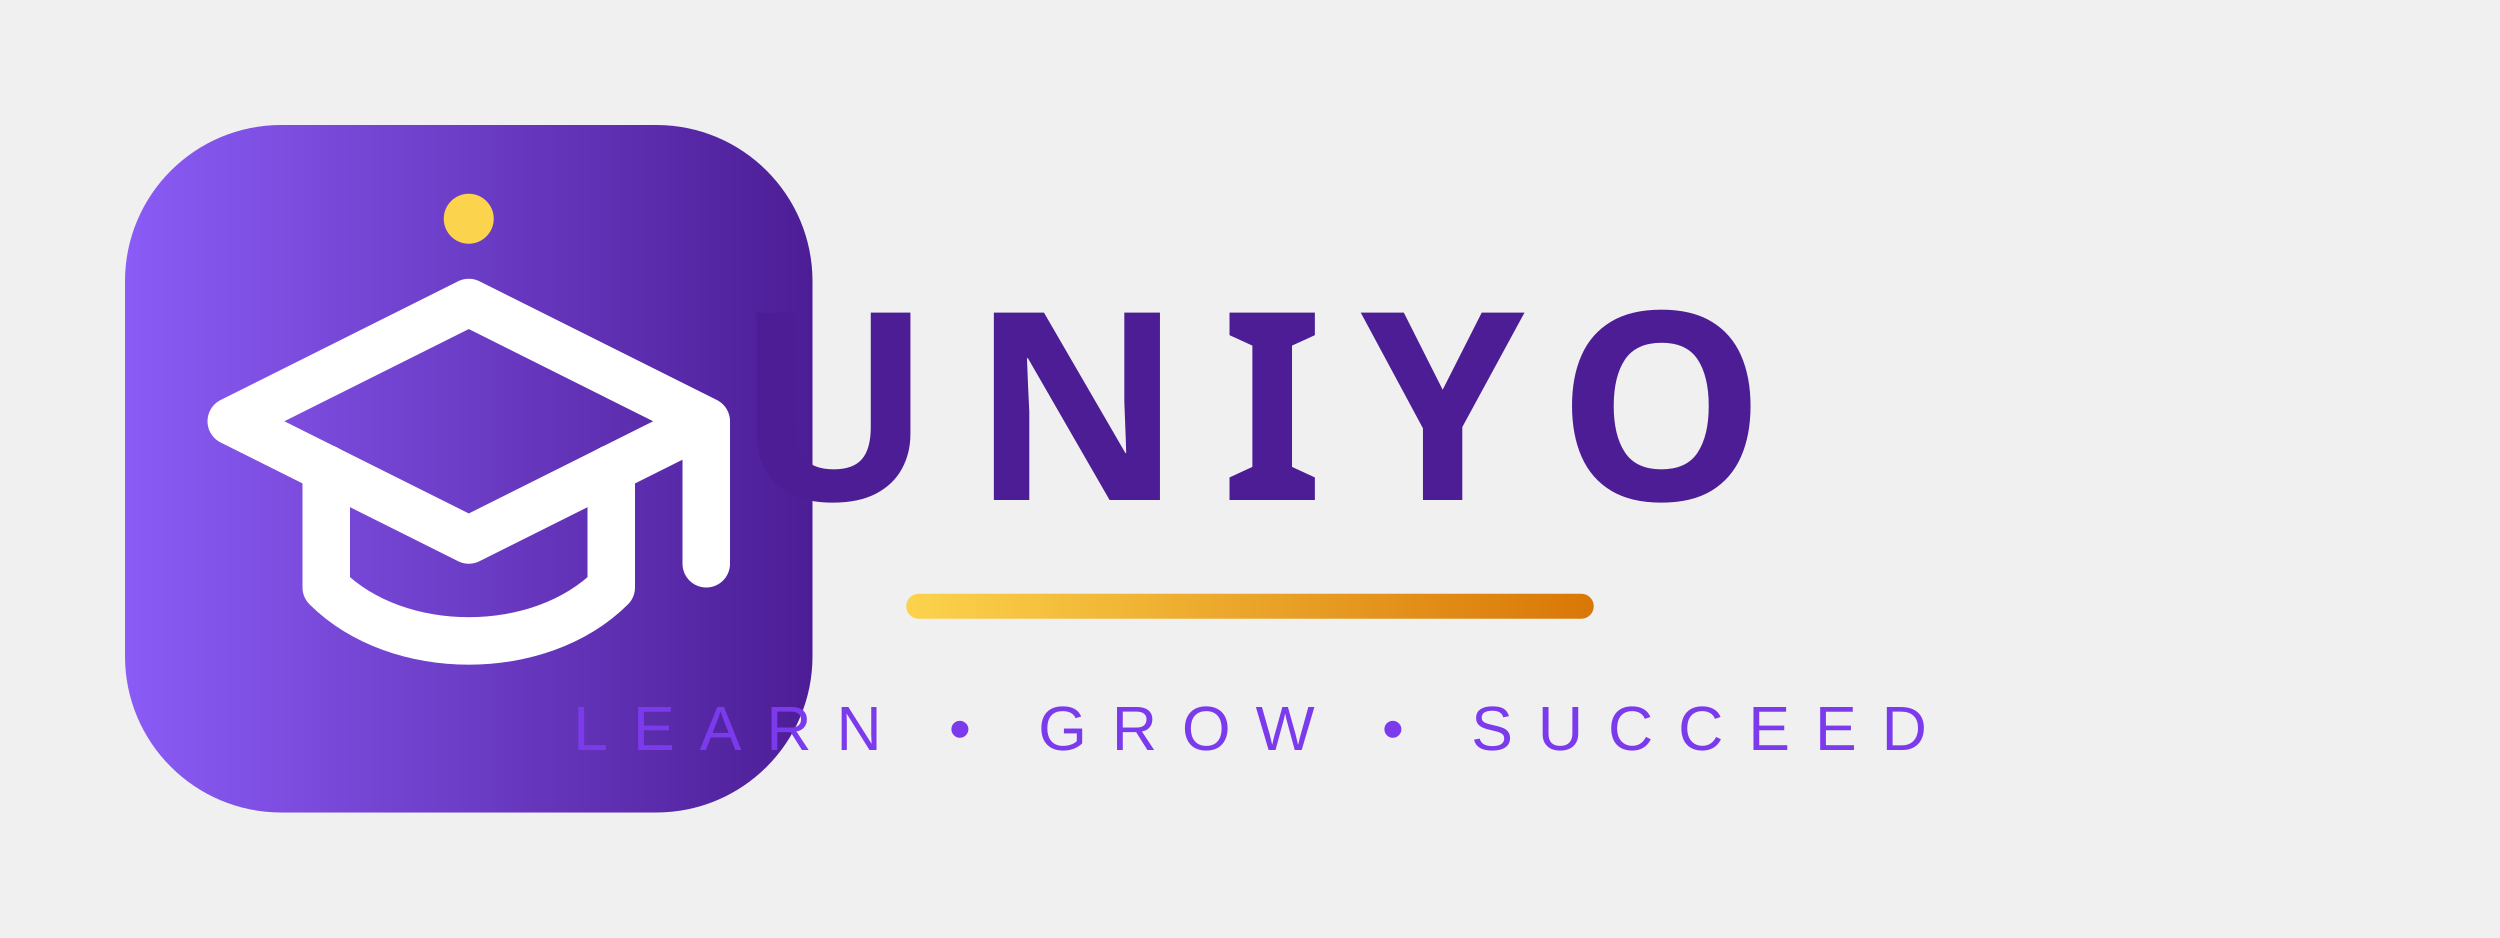
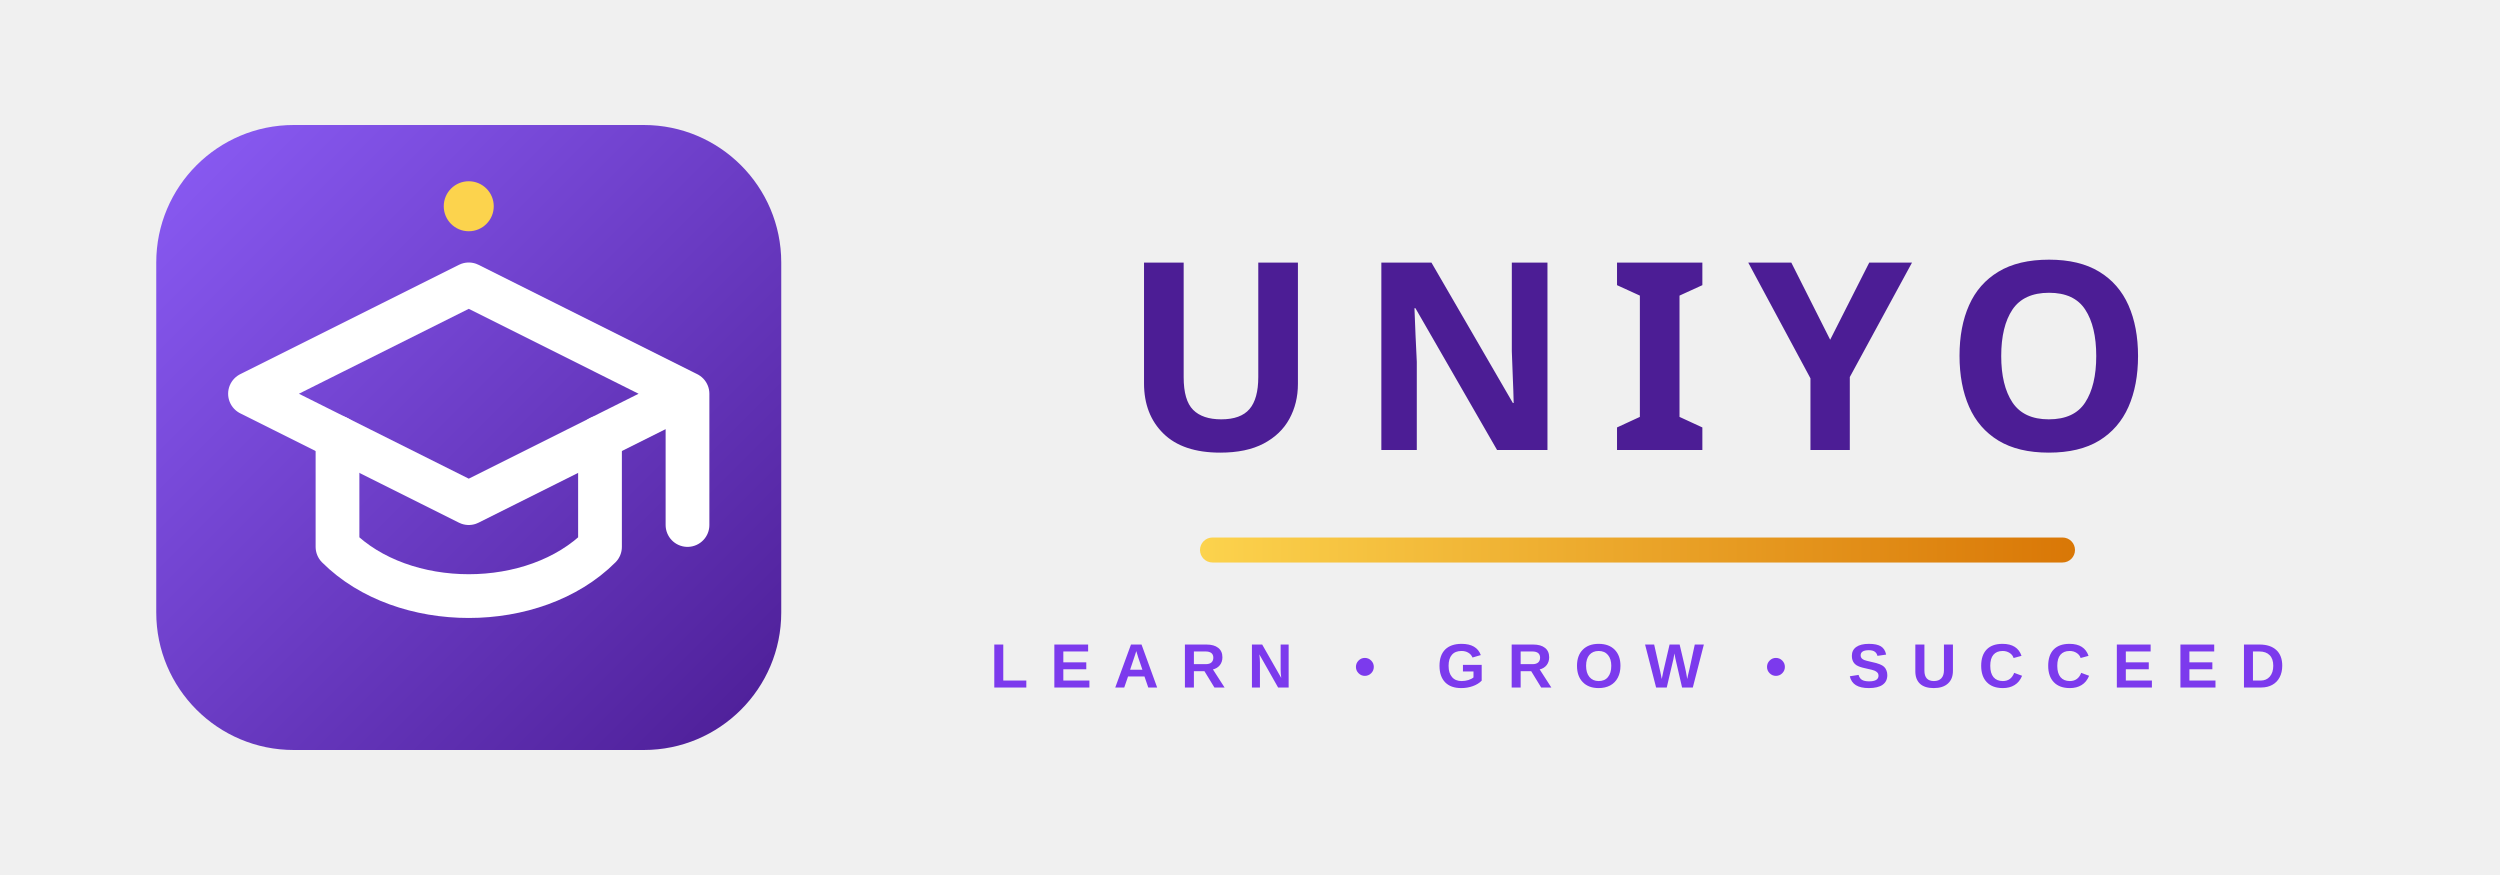
- <svg xmlns="http://www.w3.org/2000/svg" viewBox="0 0 400 150">
+ <svg xmlns="http://www.w3.org/2000/svg" viewBox="0 0 400 140">
  <defs>
-     <linearGradient id="brP" x1="0%" y1="0%" x2="100%" y2="0%">
+     <linearGradient id="brP" x1="0%" y1="0%" x2="100%" y2="100%">
      <stop offset="0%" style="stop-color:#8B5CF6" />
      <stop offset="100%" style="stop-color:#4C1D95" />
    </linearGradient>
    <linearGradient id="brG" x1="0%" y1="0%" x2="100%" y2="0%">
      <stop offset="0%" style="stop-color:#FCD34D" />
      <stop offset="100%" style="stop-color:#D97706" />
    </linearGradient>
  </defs>
-   <rect x="20" y="20" width="110" height="110" rx="25" fill="url(#brP)" />
-   <g transform="translate(75, 75) scale(3.8) translate(-12, -12)">
+   <rect x="25" y="20" width="100" height="100" rx="22" fill="url(#brP)" />
+   <g transform="translate(75, 70) scale(3.5) translate(-12, -12)">
    <path d="M22 10v6M2 10l10-5 10 5-10 5z" fill="none" stroke="#FFFFFF" stroke-width="2" stroke-linecap="round" stroke-linejoin="round" />
    <path d="M6 12v5c3 3 9 3 12 0v-5" fill="none" stroke="#FFFFFF" stroke-width="2" stroke-linecap="round" stroke-linejoin="round" />
  </g>
-   <circle cx="75" cy="35" r="4" fill="#FCD34D" />
-   <text x="200" y="80" font-family="Arial Black, sans-serif" font-size="42" font-weight="900" fill="#4C1D95" text-anchor="middle" letter-spacing="6">UNIYO</text>
-   <rect x="145" y="95" width="110" height="4" rx="2" fill="url(#brG)" />
-   <text x="200" y="120" font-family="Arial, sans-serif" font-size="10" fill="#7C3AED" text-anchor="middle" letter-spacing="4">LEARN • GROW • SUCCEED</text>
+   <circle cx="75" cy="33" r="4" fill="#FCD34D" />
+   <text x="262" y="72" font-family="Arial Black, Impact, sans-serif" font-size="42" font-weight="900" fill="#4C1D95" text-anchor="middle" letter-spacing="6">UNIYO</text>
+   <rect x="192" y="86" width="140" height="4" rx="2" fill="url(#brG)" />
+   <text x="262" y="110" font-family="Arial, sans-serif" font-size="10" font-weight="700" fill="#7C3AED" text-anchor="middle" letter-spacing="3.5">LEARN • GROW • SUCCEED</text>
</svg>
